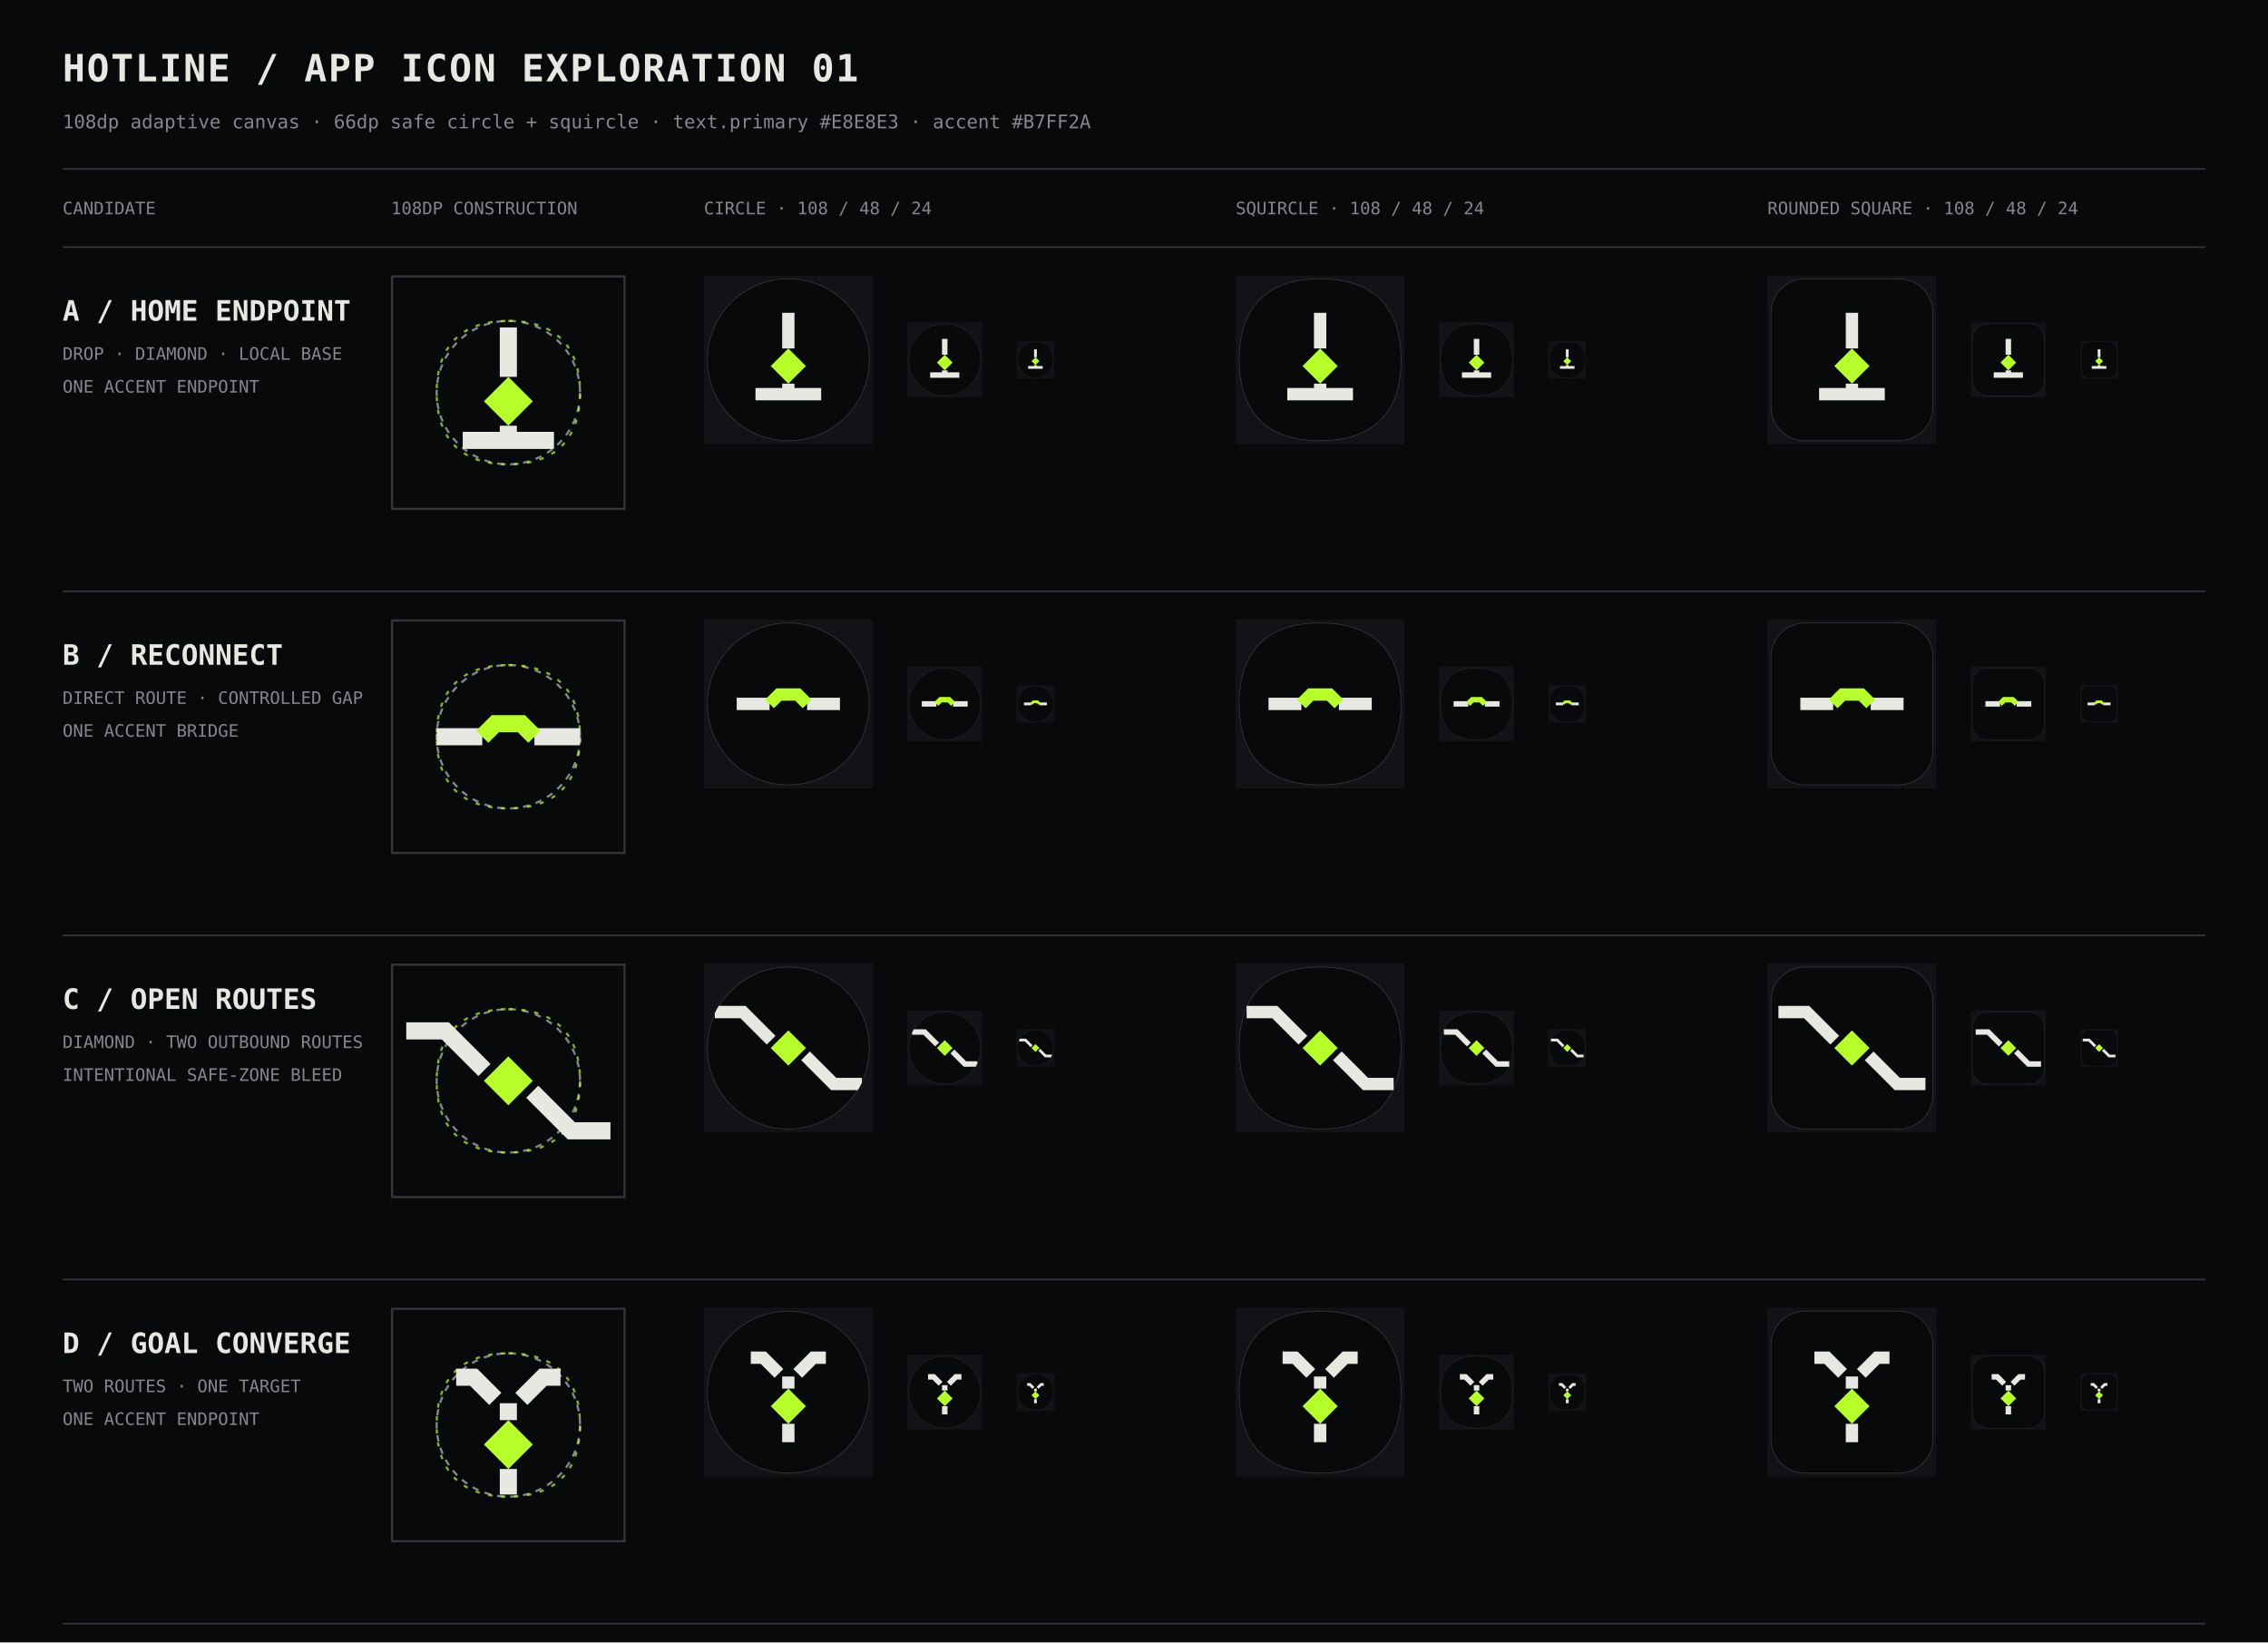
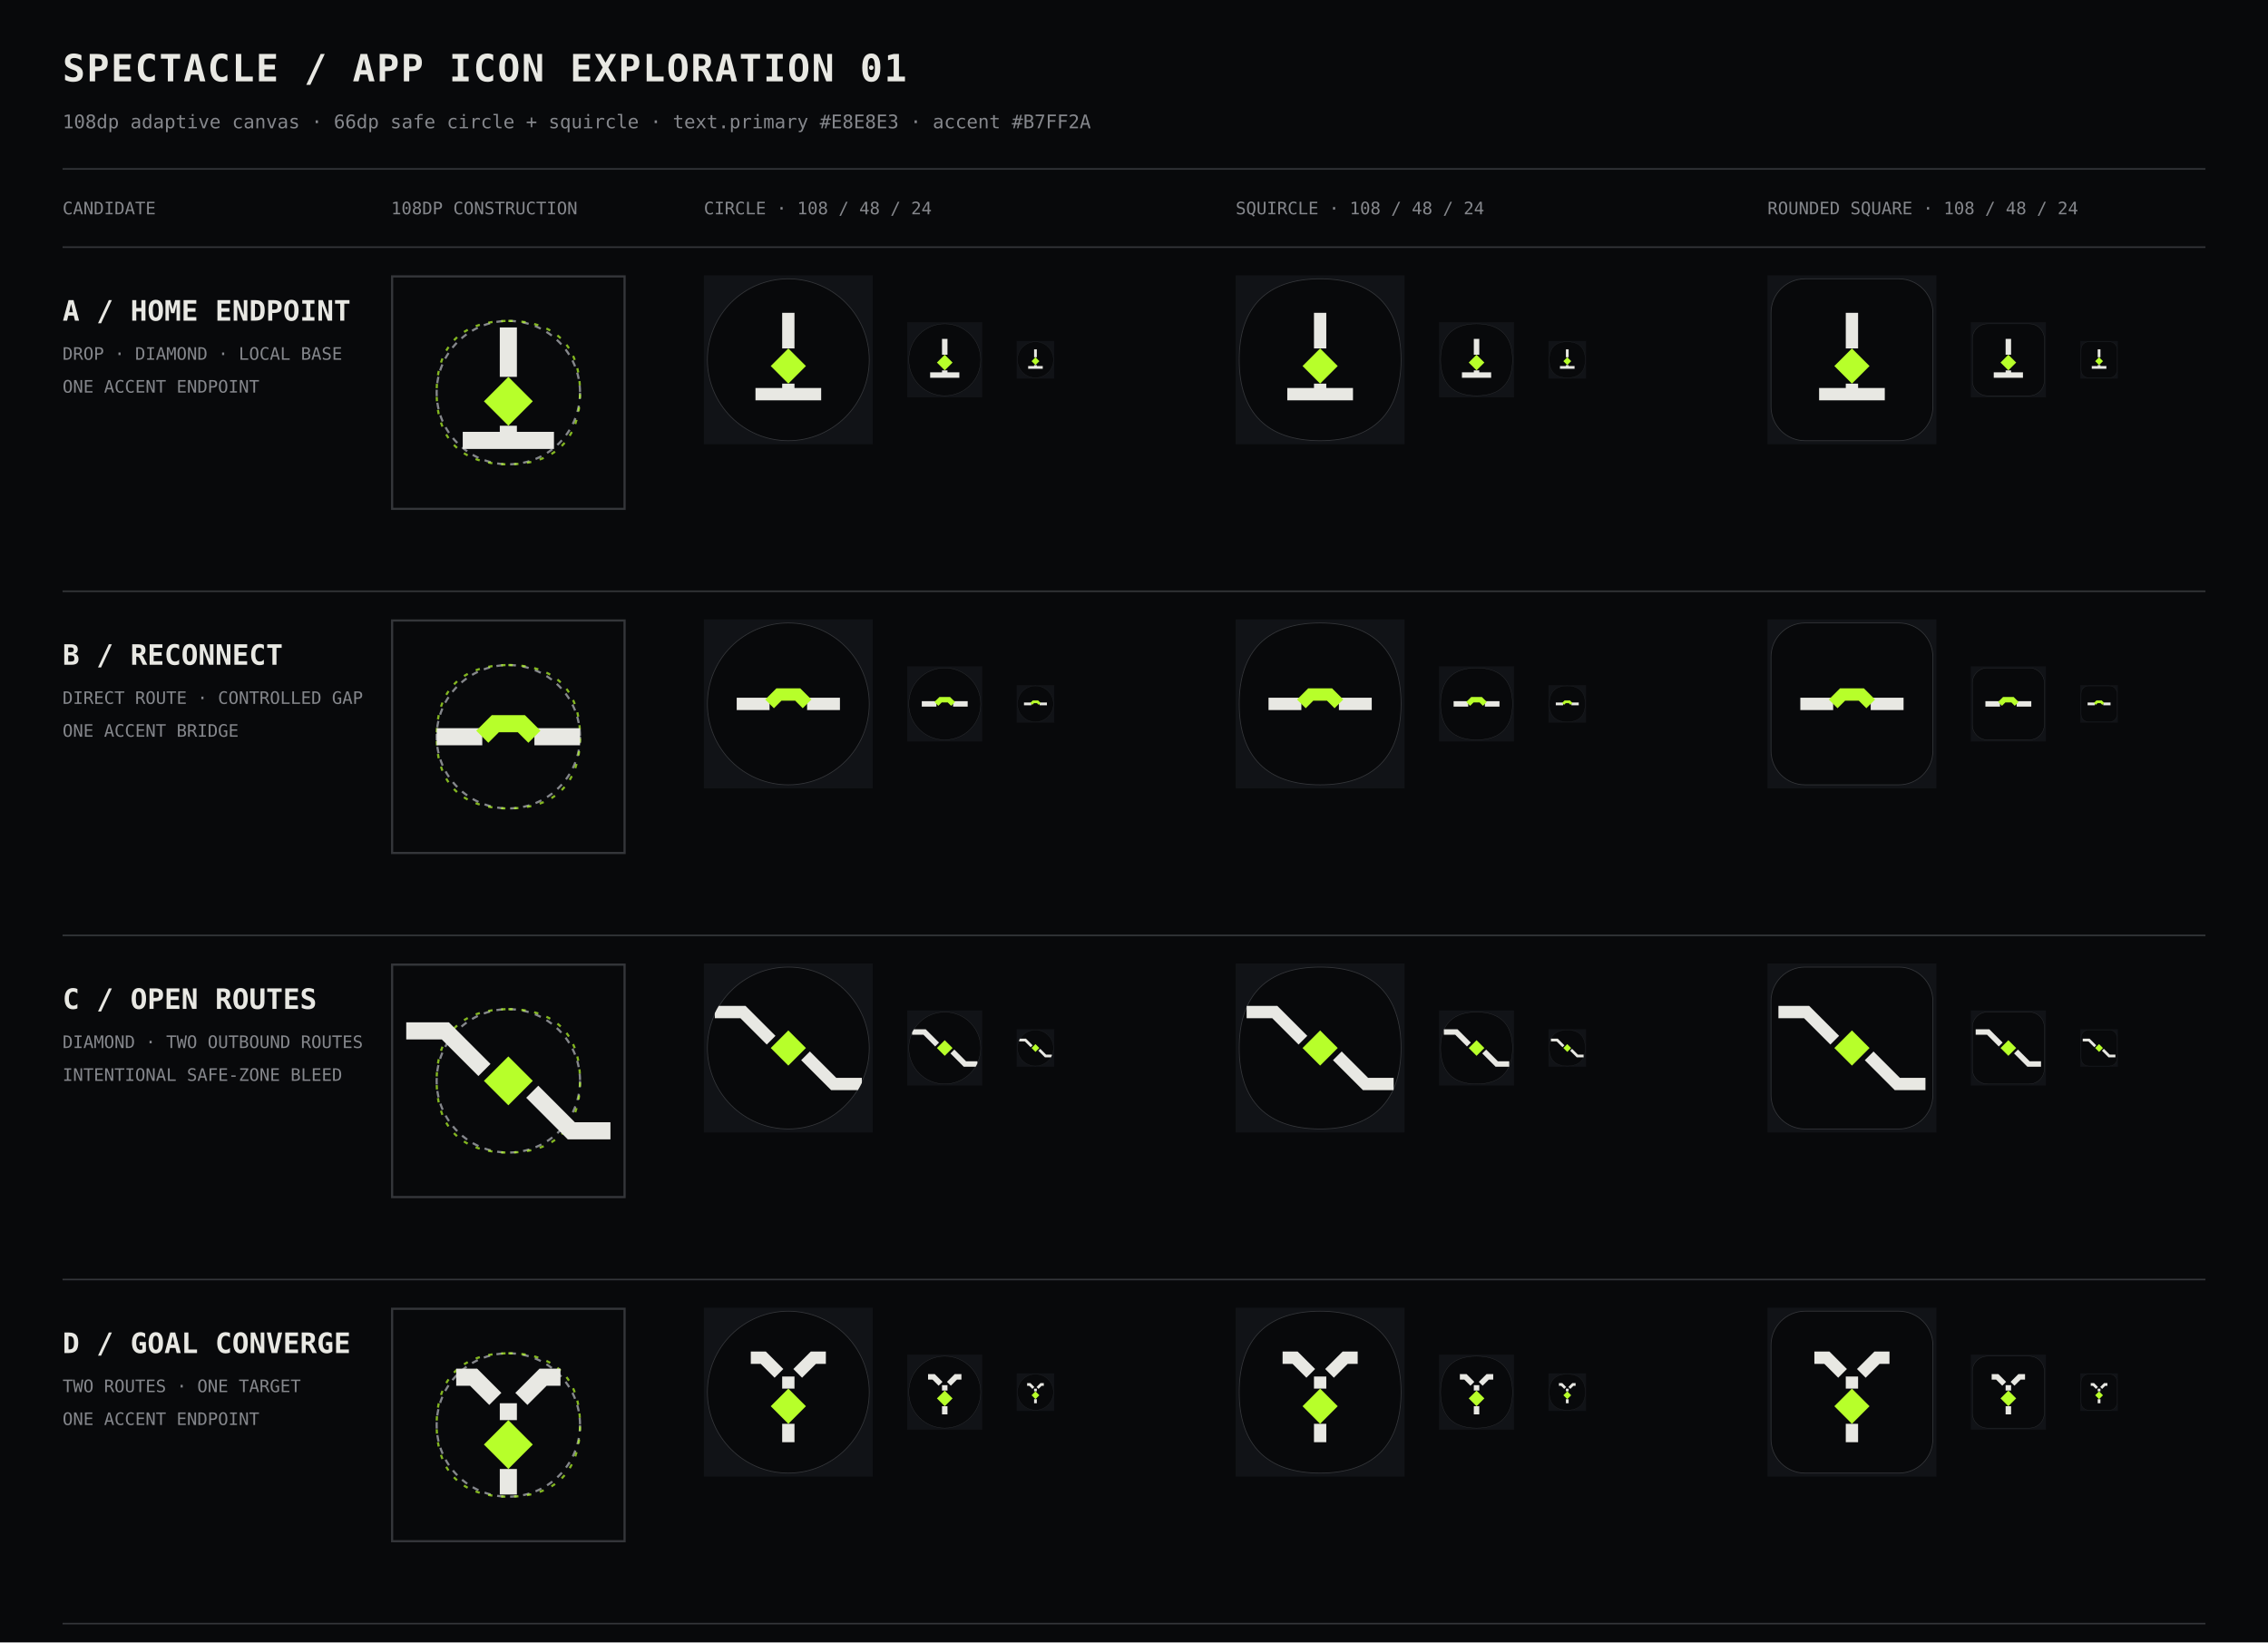
<svg xmlns="http://www.w3.org/2000/svg" width="1450" height="1050" viewBox="0 0 1450 1050">
  <defs>
    <style>
      .label { fill: #E8E8E3; font-family: "IBM Plex Mono", "JetBrains Mono", monospace; }
      .muted { fill: #85878C; font-family: "IBM Plex Mono", "JetBrains Mono", monospace; }
      .hairline { fill: none; stroke: #34363A; stroke-width: 1; }
      .safe-circle { fill: none; stroke: #85878C; stroke-width: 1; stroke-dasharray: 3 3; }
      .safe-squircle { fill: none; stroke: #B7FF2A; stroke-width: 1; stroke-dasharray: 2 4; opacity: 0.7; }
    </style>
    <clipPath id="clip-circle" clipPathUnits="userSpaceOnUse">
      <circle cx="54" cy="54" r="52" />
    </clipPath>
    <clipPath id="clip-squircle" clipPathUnits="userSpaceOnUse">
      <path d="M54 2C88 2 106 20 106 54C106 88 88 106 54 106C20 106 2 88 2 54C2 20 20 2 54 2Z" />
    </clipPath>
    <clipPath id="clip-rounded" clipPathUnits="userSpaceOnUse">
      <rect x="2" y="2" width="104" height="104" rx="22" />
    </clipPath>
    <symbol id="candidate-a" viewBox="0 0 108 108">
      <path d="M54 24V46.75M54 69.25V76M33 76H75" fill="none" stroke="#E8E8E3" stroke-width="7.875" stroke-linecap="butt" stroke-linejoin="miter" />
      <path d="M54 46.75L65.25 58L54 69.25L42.75 58Z" fill="#B7FF2A" />
    </symbol>
    <symbol id="candidate-b" viewBox="0 0 108 108">
      <path d="M21 54H42M66 54H87" fill="none" stroke="#E8E8E3" stroke-width="7.875" stroke-linecap="butt" stroke-linejoin="miter" />
      <path d="M42 54L48 48H60L66 54" fill="none" stroke="#B7FF2A" stroke-width="7.875" stroke-linecap="butt" stroke-linejoin="miter" />
    </symbol>
    <symbol id="candidate-c" viewBox="0 0 108 108">
      <path d="M7 31H25L43 49M65 59L83 77H101" fill="none" stroke="#E8E8E3" stroke-width="7.875" stroke-linecap="butt" stroke-linejoin="miter" />
      <path d="M54 42.75L65.25 54L54 65.25L42.75 54Z" fill="#B7FF2A" />
    </symbol>
    <symbol id="candidate-d" viewBox="0 0 108 108">
      <path d="M30 32H38L48 42M78 32H70L60 42M54 44V51.75M54 74.25V86" fill="none" stroke="#E8E8E3" stroke-width="7.875" stroke-linecap="butt" stroke-linejoin="miter" />
      <path d="M54 51.75L65.25 63L54 74.25L42.75 63Z" fill="#B7FF2A" />
    </symbol>
    <symbol id="a-circle" viewBox="0 0 108 108">
      <rect width="108" height="108" fill="#111317" />
      <g clip-path="url(#clip-circle)">
        <circle cx="54" cy="54" r="52" fill="#08090B" stroke="#34363A" />
        <use href="#candidate-a" />
      </g>
    </symbol>
    <symbol id="a-squircle" viewBox="0 0 108 108">
      <rect width="108" height="108" fill="#111317" />
      <g clip-path="url(#clip-squircle)">
        <path d="M54 2C88 2 106 20 106 54C106 88 88 106 54 106C20 106 2 88 2 54C2 20 20 2 54 2Z" fill="#08090B" stroke="#34363A" />
        <use href="#candidate-a" />
      </g>
    </symbol>
    <symbol id="a-rounded" viewBox="0 0 108 108">
      <rect width="108" height="108" fill="#111317" />
      <g clip-path="url(#clip-rounded)">
        <rect x="2" y="2" width="104" height="104" rx="22" fill="#08090B" stroke="#34363A" />
        <use href="#candidate-a" />
      </g>
    </symbol>
    <symbol id="b-circle" viewBox="0 0 108 108">
      <rect width="108" height="108" fill="#111317" />
      <g clip-path="url(#clip-circle)">
        <circle cx="54" cy="54" r="52" fill="#08090B" stroke="#34363A" />
        <use href="#candidate-b" />
      </g>
    </symbol>
    <symbol id="b-squircle" viewBox="0 0 108 108">
      <rect width="108" height="108" fill="#111317" />
      <g clip-path="url(#clip-squircle)">
        <path d="M54 2C88 2 106 20 106 54C106 88 88 106 54 106C20 106 2 88 2 54C2 20 20 2 54 2Z" fill="#08090B" stroke="#34363A" />
        <use href="#candidate-b" />
      </g>
    </symbol>
    <symbol id="b-rounded" viewBox="0 0 108 108">
      <rect width="108" height="108" fill="#111317" />
      <g clip-path="url(#clip-rounded)">
        <rect x="2" y="2" width="104" height="104" rx="22" fill="#08090B" stroke="#34363A" />
        <use href="#candidate-b" />
      </g>
    </symbol>
    <symbol id="c-circle" viewBox="0 0 108 108">
      <rect width="108" height="108" fill="#111317" />
      <g clip-path="url(#clip-circle)">
        <circle cx="54" cy="54" r="52" fill="#08090B" stroke="#34363A" />
        <use href="#candidate-c" />
      </g>
    </symbol>
    <symbol id="c-squircle" viewBox="0 0 108 108">
      <rect width="108" height="108" fill="#111317" />
      <g clip-path="url(#clip-squircle)">
        <path d="M54 2C88 2 106 20 106 54C106 88 88 106 54 106C20 106 2 88 2 54C2 20 20 2 54 2Z" fill="#08090B" stroke="#34363A" />
        <use href="#candidate-c" />
      </g>
    </symbol>
    <symbol id="c-rounded" viewBox="0 0 108 108">
      <rect width="108" height="108" fill="#111317" />
      <g clip-path="url(#clip-rounded)">
        <rect x="2" y="2" width="104" height="104" rx="22" fill="#08090B" stroke="#34363A" />
        <use href="#candidate-c" />
      </g>
    </symbol>
    <symbol id="d-circle" viewBox="0 0 108 108">
      <rect width="108" height="108" fill="#111317" />
      <g clip-path="url(#clip-circle)">
        <circle cx="54" cy="54" r="52" fill="#08090B" stroke="#34363A" />
        <use href="#candidate-d" />
      </g>
    </symbol>
    <symbol id="d-squircle" viewBox="0 0 108 108">
      <rect width="108" height="108" fill="#111317" />
      <g clip-path="url(#clip-squircle)">
        <path d="M54 2C88 2 106 20 106 54C106 88 88 106 54 106C20 106 2 88 2 54C2 20 20 2 54 2Z" fill="#08090B" stroke="#34363A" />
        <use href="#candidate-d" />
      </g>
    </symbol>
    <symbol id="d-rounded" viewBox="0 0 108 108">
      <rect width="108" height="108" fill="#111317" />
      <g clip-path="url(#clip-rounded)">
        <rect x="2" y="2" width="104" height="104" rx="22" fill="#08090B" stroke="#34363A" />
        <use href="#candidate-d" />
      </g>
    </symbol>
    <symbol id="guide" viewBox="0 0 108 108">
      <rect x="0.5" y="0.5" width="107" height="107" fill="#08090B" stroke="#34363A" />
      <circle cx="54" cy="54" r="33" class="safe-circle" />
      <path d="M54 21C75.5 21 87 32.5 87 54C87 75.5 75.5 87 54 87C32.5 87 21 75.5 21 54C21 32.5 32.5 21 54 21Z" class="safe-squircle" />
    </symbol>
  </defs>
  <rect width="1450" height="1050" fill="#08090B" />
-   <text x="40" y="52" class="label" font-size="24" font-weight="700" letter-spacing="1">HOTLINE / APP ICON EXPLORATION 01</text>
+   <text x="40" y="52" class="label" font-size="24" font-weight="700" letter-spacing="1">SPECTACLE / APP ICON EXPLORATION 01</text>
  <text x="40" y="82" class="muted" font-size="12">108dp adaptive canvas · 66dp safe circle + squircle · text.primary #E8E8E3 · accent #B7FF2A</text>
  <line x1="40" y1="108" x2="1410" y2="108" class="hairline" />
  <text x="40" y="137" class="muted" font-size="11">CANDIDATE</text>
  <text x="250" y="137" class="muted" font-size="11">108DP CONSTRUCTION</text>
  <text x="450" y="137" class="muted" font-size="11">CIRCLE · 108 / 48 / 24</text>
  <text x="790" y="137" class="muted" font-size="11">SQUIRCLE · 108 / 48 / 24</text>
  <text x="1130" y="137" class="muted" font-size="11">ROUNDED SQUARE · 108 / 48 / 24</text>
  <g id="row-a">
    <line x1="40" y1="158" x2="1410" y2="158" class="hairline" />
    <text x="40" y="205" class="label" font-size="18" font-weight="700">A / HOME ENDPOINT</text>
    <text x="40" y="230" class="muted" font-size="11">DROP · DIAMOND · LOCAL BASE</text>
    <text x="40" y="251" class="muted" font-size="11">ONE ACCENT ENDPOINT</text>
    <svg x="250" y="176" width="150" height="150" viewBox="0 0 108 108">
      <use href="#guide" />
      <use href="#candidate-a" />
    </svg>
    <use href="#a-circle" x="450" y="176" width="108" height="108" />
    <use href="#a-circle" x="580" y="206" width="48" height="48" />
    <use href="#a-circle" x="650" y="218" width="24" height="24" />
    <use href="#a-squircle" x="790" y="176" width="108" height="108" />
    <use href="#a-squircle" x="920" y="206" width="48" height="48" />
    <use href="#a-squircle" x="990" y="218" width="24" height="24" />
    <use href="#a-rounded" x="1130" y="176" width="108" height="108" />
    <use href="#a-rounded" x="1260" y="206" width="48" height="48" />
    <use href="#a-rounded" x="1330" y="218" width="24" height="24" />
  </g>
  <g id="row-b" transform="translate(0 220)">
    <line x1="40" y1="158" x2="1410" y2="158" class="hairline" />
    <text x="40" y="205" class="label" font-size="18" font-weight="700">B / RECONNECT</text>
    <text x="40" y="230" class="muted" font-size="11">DIRECT ROUTE · CONTROLLED GAP</text>
    <text x="40" y="251" class="muted" font-size="11">ONE ACCENT BRIDGE</text>
    <svg x="250" y="176" width="150" height="150" viewBox="0 0 108 108">
      <use href="#guide" />
      <use href="#candidate-b" />
    </svg>
    <use href="#b-circle" x="450" y="176" width="108" height="108" />
    <use href="#b-circle" x="580" y="206" width="48" height="48" />
    <use href="#b-circle" x="650" y="218" width="24" height="24" />
    <use href="#b-squircle" x="790" y="176" width="108" height="108" />
    <use href="#b-squircle" x="920" y="206" width="48" height="48" />
    <use href="#b-squircle" x="990" y="218" width="24" height="24" />
    <use href="#b-rounded" x="1130" y="176" width="108" height="108" />
    <use href="#b-rounded" x="1260" y="206" width="48" height="48" />
    <use href="#b-rounded" x="1330" y="218" width="24" height="24" />
  </g>
  <g id="row-c" transform="translate(0 440)">
    <line x1="40" y1="158" x2="1410" y2="158" class="hairline" />
    <text x="40" y="205" class="label" font-size="18" font-weight="700">C / OPEN ROUTES</text>
    <text x="40" y="230" class="muted" font-size="11">DIAMOND · TWO OUTBOUND ROUTES</text>
    <text x="40" y="251" class="muted" font-size="11">INTENTIONAL SAFE-ZONE BLEED</text>
    <svg x="250" y="176" width="150" height="150" viewBox="0 0 108 108">
      <use href="#guide" />
      <use href="#candidate-c" />
    </svg>
    <use href="#c-circle" x="450" y="176" width="108" height="108" />
    <use href="#c-circle" x="580" y="206" width="48" height="48" />
    <use href="#c-circle" x="650" y="218" width="24" height="24" />
    <use href="#c-squircle" x="790" y="176" width="108" height="108" />
    <use href="#c-squircle" x="920" y="206" width="48" height="48" />
    <use href="#c-squircle" x="990" y="218" width="24" height="24" />
    <use href="#c-rounded" x="1130" y="176" width="108" height="108" />
    <use href="#c-rounded" x="1260" y="206" width="48" height="48" />
    <use href="#c-rounded" x="1330" y="218" width="24" height="24" />
  </g>
  <g id="row-d" transform="translate(0 660)">
    <line x1="40" y1="158" x2="1410" y2="158" class="hairline" />
    <text x="40" y="205" class="label" font-size="18" font-weight="700">D / GOAL CONVERGE</text>
    <text x="40" y="230" class="muted" font-size="11">TWO ROUTES · ONE TARGET</text>
    <text x="40" y="251" class="muted" font-size="11">ONE ACCENT ENDPOINT</text>
    <svg x="250" y="176" width="150" height="150" viewBox="0 0 108 108">
      <use href="#guide" />
      <use href="#candidate-d" />
    </svg>
    <use href="#d-circle" x="450" y="176" width="108" height="108" />
    <use href="#d-circle" x="580" y="206" width="48" height="48" />
    <use href="#d-circle" x="650" y="218" width="24" height="24" />
    <use href="#d-squircle" x="790" y="176" width="108" height="108" />
    <use href="#d-squircle" x="920" y="206" width="48" height="48" />
    <use href="#d-squircle" x="990" y="218" width="24" height="24" />
    <use href="#d-rounded" x="1130" y="176" width="108" height="108" />
    <use href="#d-rounded" x="1260" y="206" width="48" height="48" />
    <use href="#d-rounded" x="1330" y="218" width="24" height="24" />
  </g>
  <line x1="40" y1="1038" x2="1410" y2="1038" class="hairline" />
</svg>
